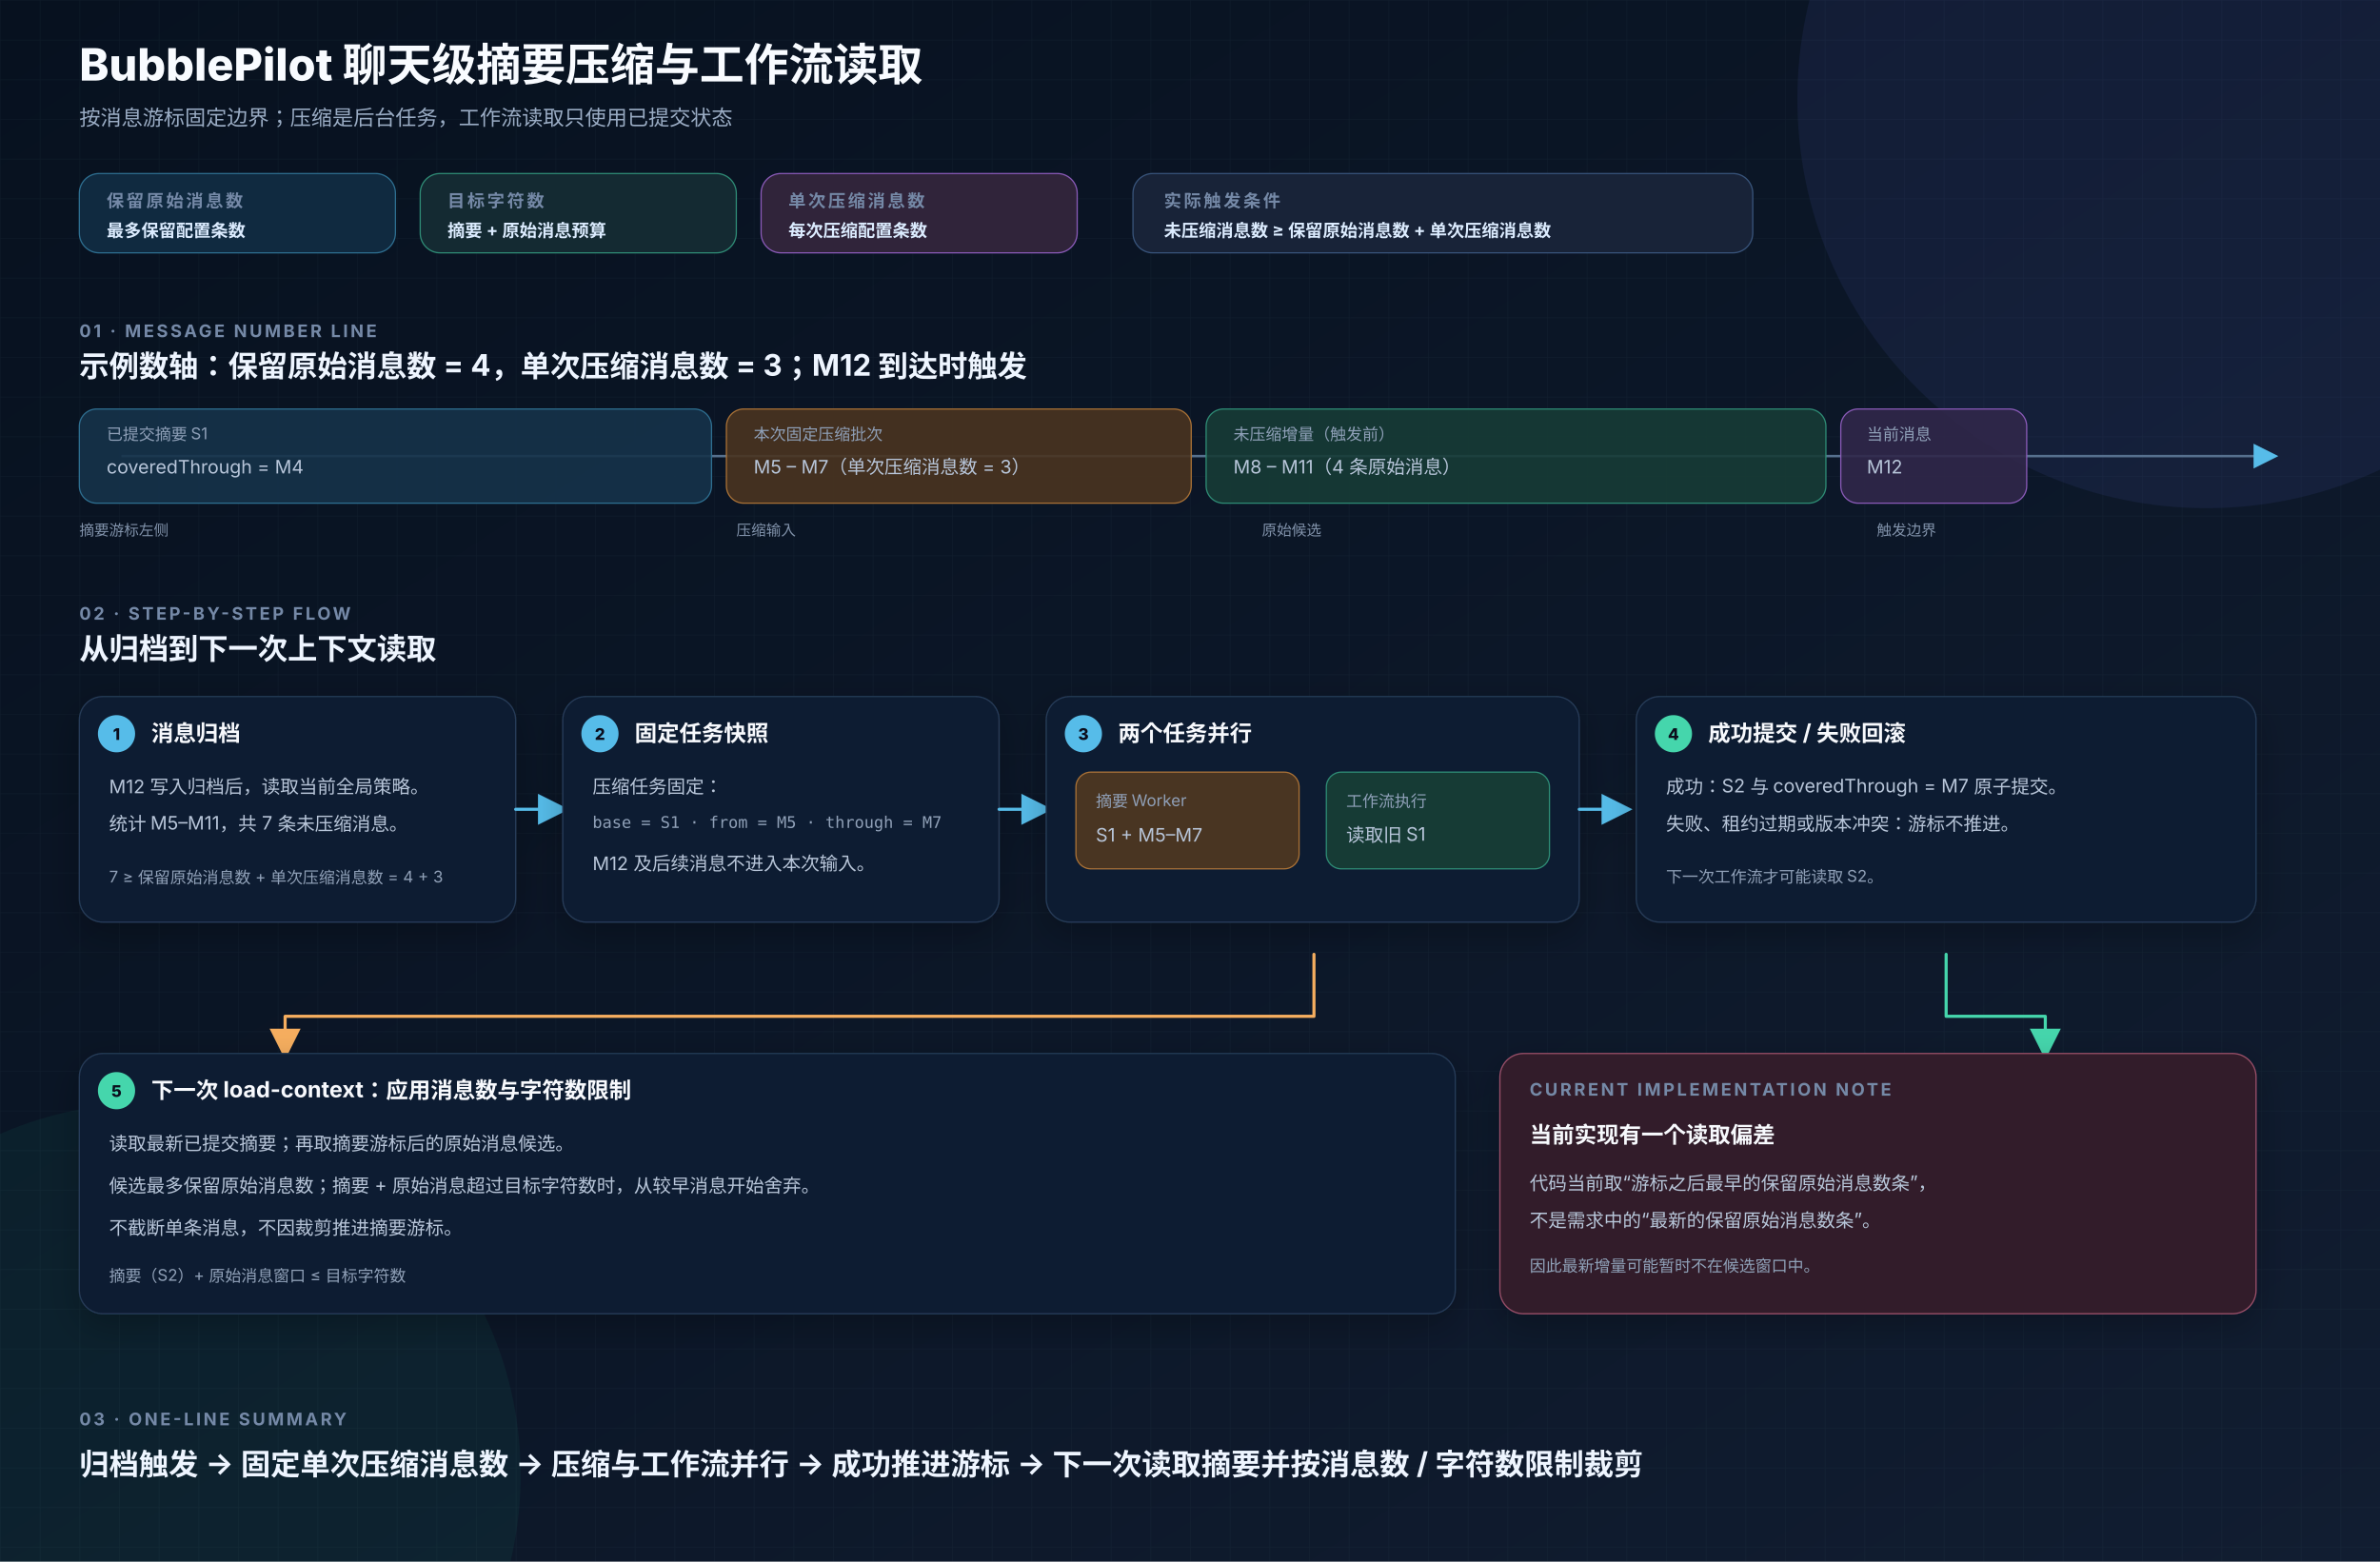
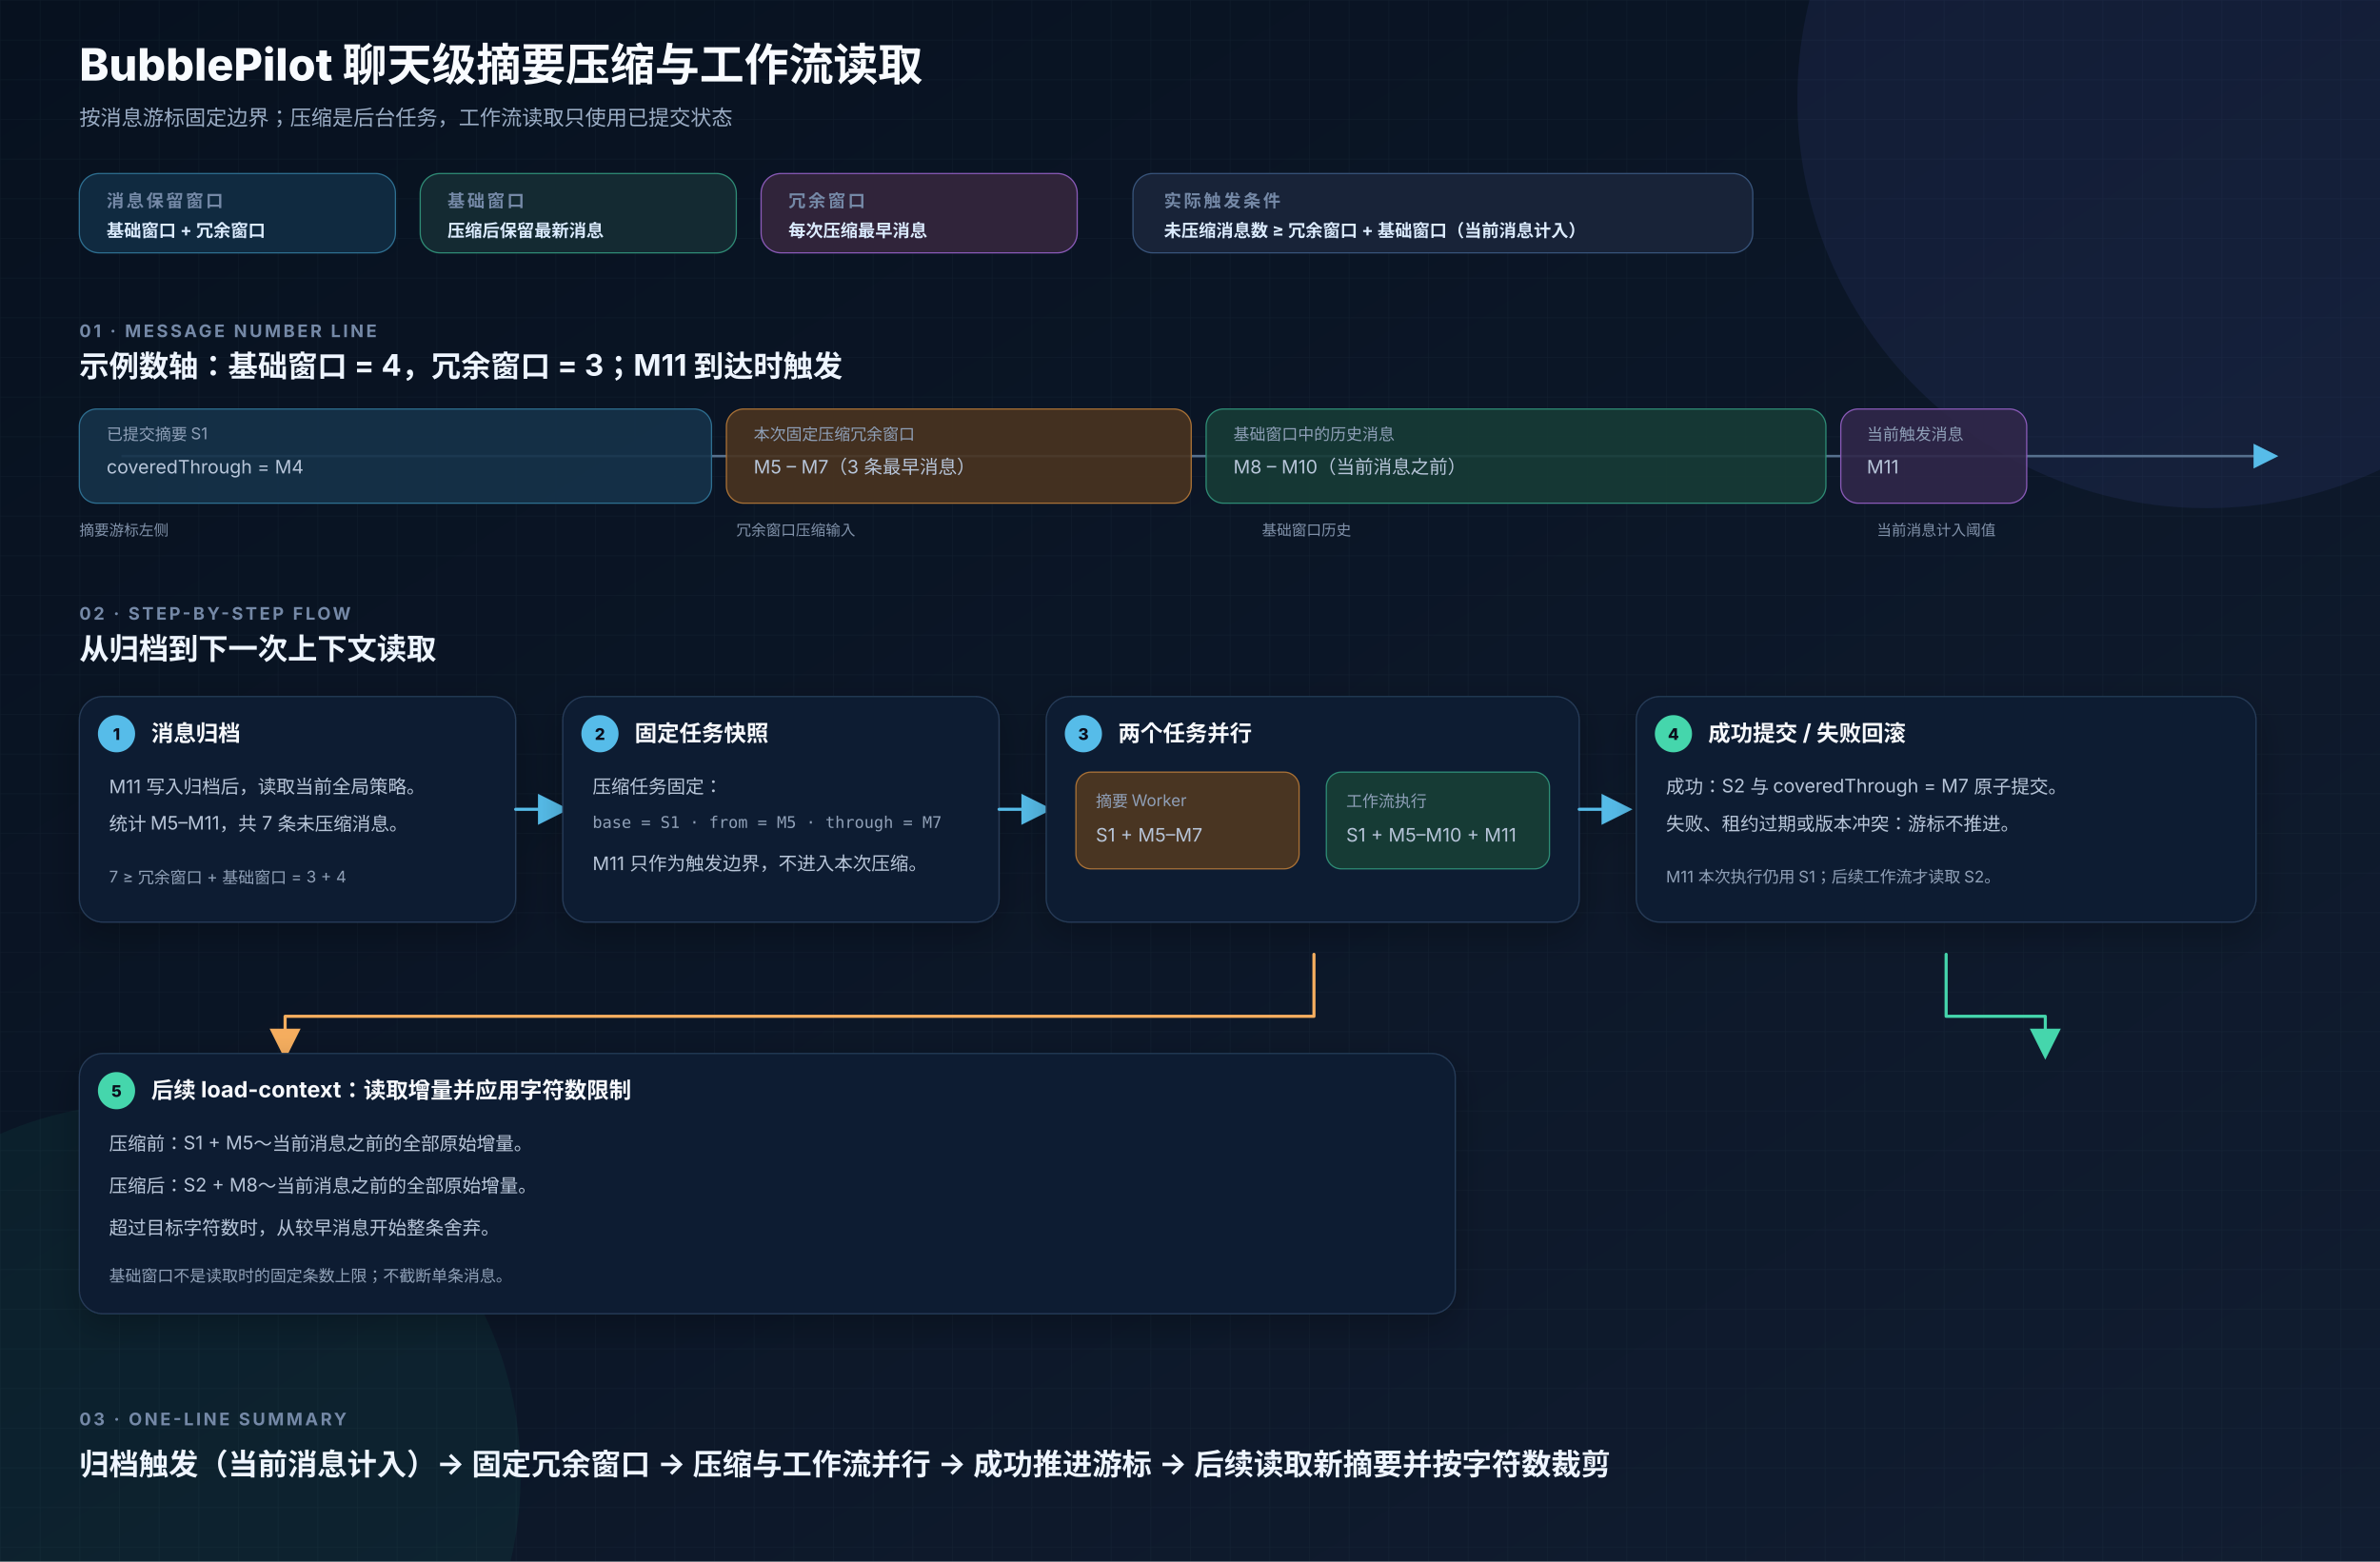
<svg xmlns="http://www.w3.org/2000/svg" width="1920" height="1260" viewBox="0 0 1920 1260" role="img" aria-labelledby="title desc">
  <defs>
    <linearGradient id="bg" x1="0" y1="0" x2="1" y2="1">
      <stop offset="0" stop-color="#07111f" />
      <stop offset="0.55" stop-color="#0c1728" />
      <stop offset="1" stop-color="#111d31" />
    </linearGradient>
    <pattern id="grid" width="32" height="32" patternUnits="userSpaceOnUse">
      <path d="M32 0H0V32" fill="none" stroke="#8fa6c6" stroke-opacity=".055" />
    </pattern>
    <filter id="shadow" x="-20%" y="-30%" width="140%" height="170%">
      <feDropShadow dx="0" dy="10" stdDeviation="14" flood-color="#000" flood-opacity=".24" />
    </filter>
    <marker id="blueArrow" markerWidth="10" markerHeight="10" refX="8" refY="5" orient="auto" viewBox="0 0 10 10">
      <path d="M0 0L10 5L0 10Z" fill="#57bce9" />
    </marker>
    <marker id="greenArrow" markerWidth="10" markerHeight="10" refX="8" refY="5" orient="auto" viewBox="0 0 10 10">
      <path d="M0 0L10 5L0 10Z" fill="#45d6ac" />
    </marker>
    <marker id="orangeArrow" markerWidth="10" markerHeight="10" refX="8" refY="5" orient="auto" viewBox="0 0 10 10">
      <path d="M0 0L10 5L0 10Z" fill="#f6ae5f" />
    </marker>
    <style>
      text { font-family: Inter, "PingFang SC", "Microsoft YaHei", sans-serif; }
      .title { fill:#f8fbff; font-size:36px; font-weight:800; }
      .subtitle { fill:#9aacc4; font-size:17px; }
      .eyebrow { fill:#7589a7; font-size:14px; font-weight:700; letter-spacing:2px; }
      .section { fill:#eef5ff; font-size:24px; font-weight:700; }
      .card-title { fill:#f7f9fd; font-size:18px; font-weight:700; }
      .body { fill:#b7c5d9; font-size:15px; }
      .small { fill:#8fa0b8; font-size:13px; }
      .tiny { fill:#8192aa; font-size:12px; }
      .number { fill:#07111f; font-size:13px; font-weight:800; }
      .mono { font-family:"SFMono-Regular", Consolas, monospace; }
      .line { fill:none; stroke-width:2.5; stroke-linecap:round; stroke-linejoin:round; }
      .chip-label { fill:#dcecff; font-size:14px; font-weight:700; }
    </style>
  </defs>
  <rect width="1920" height="1260" fill="url(#bg)" />
  <rect width="1920" height="1260" fill="url(#grid)" />
  <circle cx="1780" cy="80" r="330" fill="#5868d8" opacity=".10" />
  <circle cx="120" cy="1190" r="300" fill="#18a985" opacity=".08" />
  <text x="64" y="65" class="title">BubblePilot 聊天级摘要压缩与工作流读取</text>
  <text x="64" y="101" class="subtitle">按消息游标固定边界；压缩是后台任务，工作流读取只使用已提交状态</text>
  <g transform="translate(64 140)">
    <rect width="255" height="64" rx="16" fill="#102a40" stroke="#2e6f91" />
-     <text x="22" y="27" class="eyebrow">保留原始消息数</text>
-     <text x="22" y="51" class="chip-label">最多保留配置条数</text>
+     <text x="22" y="27" class="eyebrow">消息保留窗口</text>
+     <text x="22" y="51" class="chip-label">基础窗口 + 冗余窗口</text>
    <rect x="275" width="255" height="64" rx="16" fill="#142a32" stroke="#2f8c76" />
-     <text x="297" y="27" class="eyebrow">目标字符数</text>
-     <text x="297" y="51" class="chip-label">摘要 + 原始消息预算</text>
+     <text x="297" y="27" class="eyebrow">基础窗口</text>
+     <text x="297" y="51" class="chip-label">压缩后保留最新消息</text>
    <rect x="550" width="255" height="64" rx="16" fill="#30243a" stroke="#8a5ab8" />
-     <text x="572" y="27" class="eyebrow">单次压缩消息数</text>
-     <text x="572" y="51" class="chip-label">每次压缩配置条数</text>
+     <text x="572" y="27" class="eyebrow">冗余窗口</text>
+     <text x="572" y="51" class="chip-label">每次压缩最早消息</text>
    <rect x="850" width="500" height="64" rx="16" fill="#182338" stroke="#38547b" />
    <text x="875" y="27" class="eyebrow">实际触发条件</text>
-     <text x="875" y="51" class="chip-label">未压缩消息数 ≥ 保留原始消息数 + 单次压缩消息数</text>
+     <text x="875" y="51" class="chip-label">未压缩消息数 ≥ 冗余窗口 + 基础窗口（当前消息计入）</text>
  </g>
  <text x="64" y="272" class="eyebrow">01 · MESSAGE NUMBER LINE</text>
-   <text x="64" y="304" class="section">示例数轴：保留原始消息数 = 4，单次压缩消息数 = 3；M12 到达时触发</text>
+   <text x="64" y="304" class="section">示例数轴：基础窗口 = 4，冗余窗口 = 3；M11 到达时触发</text>
  <g transform="translate(64 330)">
    <line x1="34" y1="38" x2="1770" y2="38" stroke="#56708e" stroke-width="2" marker-end="url(#blueArrow)" />
    <rect x="0" y="0" width="510" height="76" rx="14" fill="#16324a" fill-opacity=".9" stroke="#2e6f91" />
    <text x="22" y="25" class="small">已提交摘要 S1</text>
    <text x="22" y="52" class="body">coveredThrough = M4</text>
    <rect x="522" y="0" width="375" height="76" rx="14" fill="#4a3420" fill-opacity=".9" stroke="#a97136" />
-     <text x="544" y="25" class="small">本次固定压缩批次</text>
-     <text x="544" y="52" class="body">M5 – M7（单次压缩消息数 = 3）</text>
+     <text x="544" y="25" class="small">本次固定压缩冗余窗口</text>
+     <text x="544" y="52" class="body">M5 – M7（3 条最早消息）</text>
    <rect x="909" y="0" width="500" height="76" rx="14" fill="#173b36" fill-opacity=".9" stroke="#2e8c75" />
-     <text x="931" y="25" class="small">未压缩增量（触发前）</text>
-     <text x="931" y="52" class="body">M8 – M11（4 条原始消息）</text>
+     <text x="931" y="25" class="small">基础窗口中的历史消息</text>
+     <text x="931" y="52" class="body">M8 – M10（当前消息之前）</text>
    <rect x="1421" y="0" width="150" height="76" rx="14" fill="#30274a" fill-opacity=".9" stroke="#8a5ab8" />
-     <text x="1442" y="25" class="small">当前消息</text>
-     <text x="1442" y="52" class="body">M12</text>
+     <text x="1442" y="25" class="small">当前触发消息</text>
+     <text x="1442" y="52" class="body">M11</text>
    <g transform="translate(0 102)">
      <text x="0" y="0" class="tiny">摘要游标左侧</text>
-       <text x="530" y="0" class="tiny">压缩输入</text>
-       <text x="954" y="0" class="tiny">原始候选</text>
-       <text x="1450" y="0" class="tiny">触发边界</text>
+       <text x="530" y="0" class="tiny">冗余窗口压缩输入</text>
+       <text x="954" y="0" class="tiny">基础窗口历史</text>
+       <text x="1450" y="0" class="tiny">当前消息计入阈值</text>
    </g>
  </g>
  <text x="64" y="500" class="eyebrow">02 · STEP-BY-STEP FLOW</text>
  <text x="64" y="532" class="section">从归档到下一次上下文读取</text>
  <g transform="translate(64 562)" filter="url(#shadow)">
    <rect width="352" height="182" rx="19" fill="#101e32" stroke="#263b58" />
    <circle cx="30" cy="30" r="15" fill="#57bce9" />
    <text x="30" y="35" text-anchor="middle" class="number">1</text>
    <text x="58" y="36" class="card-title">消息归档</text>
-     <text x="24" y="78" class="body">M12 写入归档后，读取当前全局策略。</text>
+     <text x="24" y="78" class="body">M11 写入归档后，读取当前全局策略。</text>
    <text x="24" y="108" class="body">统计 M5–M11，共 7 条未压缩消息。</text>
-     <text x="24" y="150" class="small">7 ≥ 保留原始消息数 + 单次压缩消息数 = 4 + 3</text>
+     <text x="24" y="150" class="small">7 ≥ 冗余窗口 + 基础窗口 = 3 + 4</text>
    <path d="M352 91H390" class="line" stroke="#57bce9" marker-end="url(#blueArrow)" />
  </g>
  <g transform="translate(454 562)" filter="url(#shadow)">
    <rect width="352" height="182" rx="19" fill="#101e32" stroke="#263b58" />
    <circle cx="30" cy="30" r="15" fill="#57bce9" />
    <text x="30" y="35" text-anchor="middle" class="number">2</text>
    <text x="58" y="36" class="card-title">固定任务快照</text>
    <text x="24" y="78" class="body">压缩任务固定：</text>
    <text x="24" y="106" class="small mono">base = S1 · from = M5 · through = M7</text>
-     <text x="24" y="140" class="body">M12 及后续消息不进入本次输入。</text>
+     <text x="24" y="140" class="body">M11 只作为触发边界，不进入本次压缩。</text>
    <path d="M352 91H390" class="line" stroke="#57bce9" marker-end="url(#blueArrow)" />
  </g>
  <g transform="translate(844 562)" filter="url(#shadow)">
    <rect width="430" height="182" rx="19" fill="#101e32" stroke="#263b58" />
    <circle cx="30" cy="30" r="15" fill="#57bce9" />
    <text x="30" y="35" text-anchor="middle" class="number">3</text>
    <text x="58" y="36" class="card-title">两个任务并行</text>
    <rect x="24" y="61" width="180" height="78" rx="12" fill="#4a3420" stroke="#a97136" />
    <text x="40" y="89" class="small">摘要 Worker</text>
    <text x="40" y="117" class="body">S1 + M5–M7</text>
    <rect x="226" y="61" width="180" height="78" rx="12" fill="#173b36" stroke="#2e8c75" />
    <text x="242" y="89" class="small">工作流执行</text>
-     <text x="242" y="117" class="body">读取旧 S1</text>
+     <text x="242" y="117" class="body">S1 + M5–M10 + M11</text>
    <path d="M430 91H468" class="line" stroke="#57bce9" marker-end="url(#blueArrow)" />
  </g>
  <g transform="translate(1320 562)" filter="url(#shadow)">
    <rect width="500" height="182" rx="19" fill="#101e32" stroke="#263b58" />
    <circle cx="30" cy="30" r="15" fill="#45d6ac" />
    <text x="30" y="35" text-anchor="middle" class="number">4</text>
    <text x="58" y="36" class="card-title">成功提交 / 失败回滚</text>
    <text x="24" y="78" class="body">成功：S2 与 coveredThrough = M7 原子提交。</text>
    <text x="24" y="108" class="body">失败、租约过期或版本冲突：游标不推进。</text>
-     <text x="24" y="150" class="small">下一次工作流才可能读取 S2。</text>
+     <text x="24" y="150" class="small">M11 本次执行仍用 S1；后续工作流才读取 S2。</text>
  </g>
  <path d="M1060 770V820H230V850" class="line" stroke="#f6ae5f" marker-end="url(#orangeArrow)" />
  <path d="M1570 770V820H1650V850" class="line" stroke="#45d6ac" marker-end="url(#greenArrow)" />
  <g transform="translate(64 850)" filter="url(#shadow)">
    <rect width="1110" height="210" rx="19" fill="#101e32" stroke="#263b58" />
    <circle cx="30" cy="30" r="15" fill="#45d6ac" />
    <text x="30" y="35" text-anchor="middle" class="number">5</text>
-     <text x="58" y="36" class="card-title">下一次 load-context：应用消息数与字符数限制</text>
-     <text x="24" y="78" class="body">读取最新已提交摘要；再取摘要游标后的原始消息候选。</text>
-     <text x="24" y="112" class="body">候选最多保留原始消息数；摘要 + 原始消息超过目标字符数时，从较早消息开始舍弃。</text>
-     <text x="24" y="146" class="body">不截断单条消息，不因裁剪推进摘要游标。</text>
-     <text x="24" y="184" class="small">摘要（S2）+ 原始消息窗口 ≤ 目标字符数</text>
-   </g>
-   <g transform="translate(1210 850)" filter="url(#shadow)">
-     <rect width="610" height="210" rx="19" fill="#321e2a" stroke="#9a4f69" />
-     <text x="24" y="34" class="eyebrow" fill="#e39ab1">CURRENT IMPLEMENTATION NOTE</text>
-     <text x="24" y="72" class="card-title">当前实现有一个读取偏差</text>
-     <text x="24" y="110" class="body">代码当前取“游标之后最早的保留原始消息数条”，</text>
-     <text x="24" y="140" class="body">不是需求中的“最新的保留原始消息数条”。</text>
-     <text x="24" y="176" class="small">因此最新增量可能暂时不在候选窗口中。</text>
+     <text x="58" y="36" class="card-title">后续 load-context：读取增量并应用字符数限制</text>
+     <text x="24" y="78" class="body">压缩前：S1 + M5～当前消息之前的全部原始增量。</text>
+     <text x="24" y="112" class="body">压缩后：S2 + M8～当前消息之前的全部原始增量。</text>
+     <text x="24" y="146" class="body">超过目标字符数时，从较早消息开始整条舍弃。</text>
+     <text x="24" y="184" class="small">基础窗口不是读取时的固定条数上限；不截断单条消息。</text>
  </g>
  <text x="64" y="1150" class="eyebrow">03 · ONE-LINE SUMMARY</text>
-   <text x="64" y="1190" class="section">归档触发 → 固定单次压缩消息数 → 压缩与工作流并行 → 成功推进游标 → 下一次读取摘要并按消息数 / 字符数限制裁剪</text>
+   <text x="64" y="1190" class="section">归档触发（当前消息计入）→ 固定冗余窗口 → 压缩与工作流并行 → 成功推进游标 → 后续读取新摘要并按字符数裁剪</text>
</svg>
